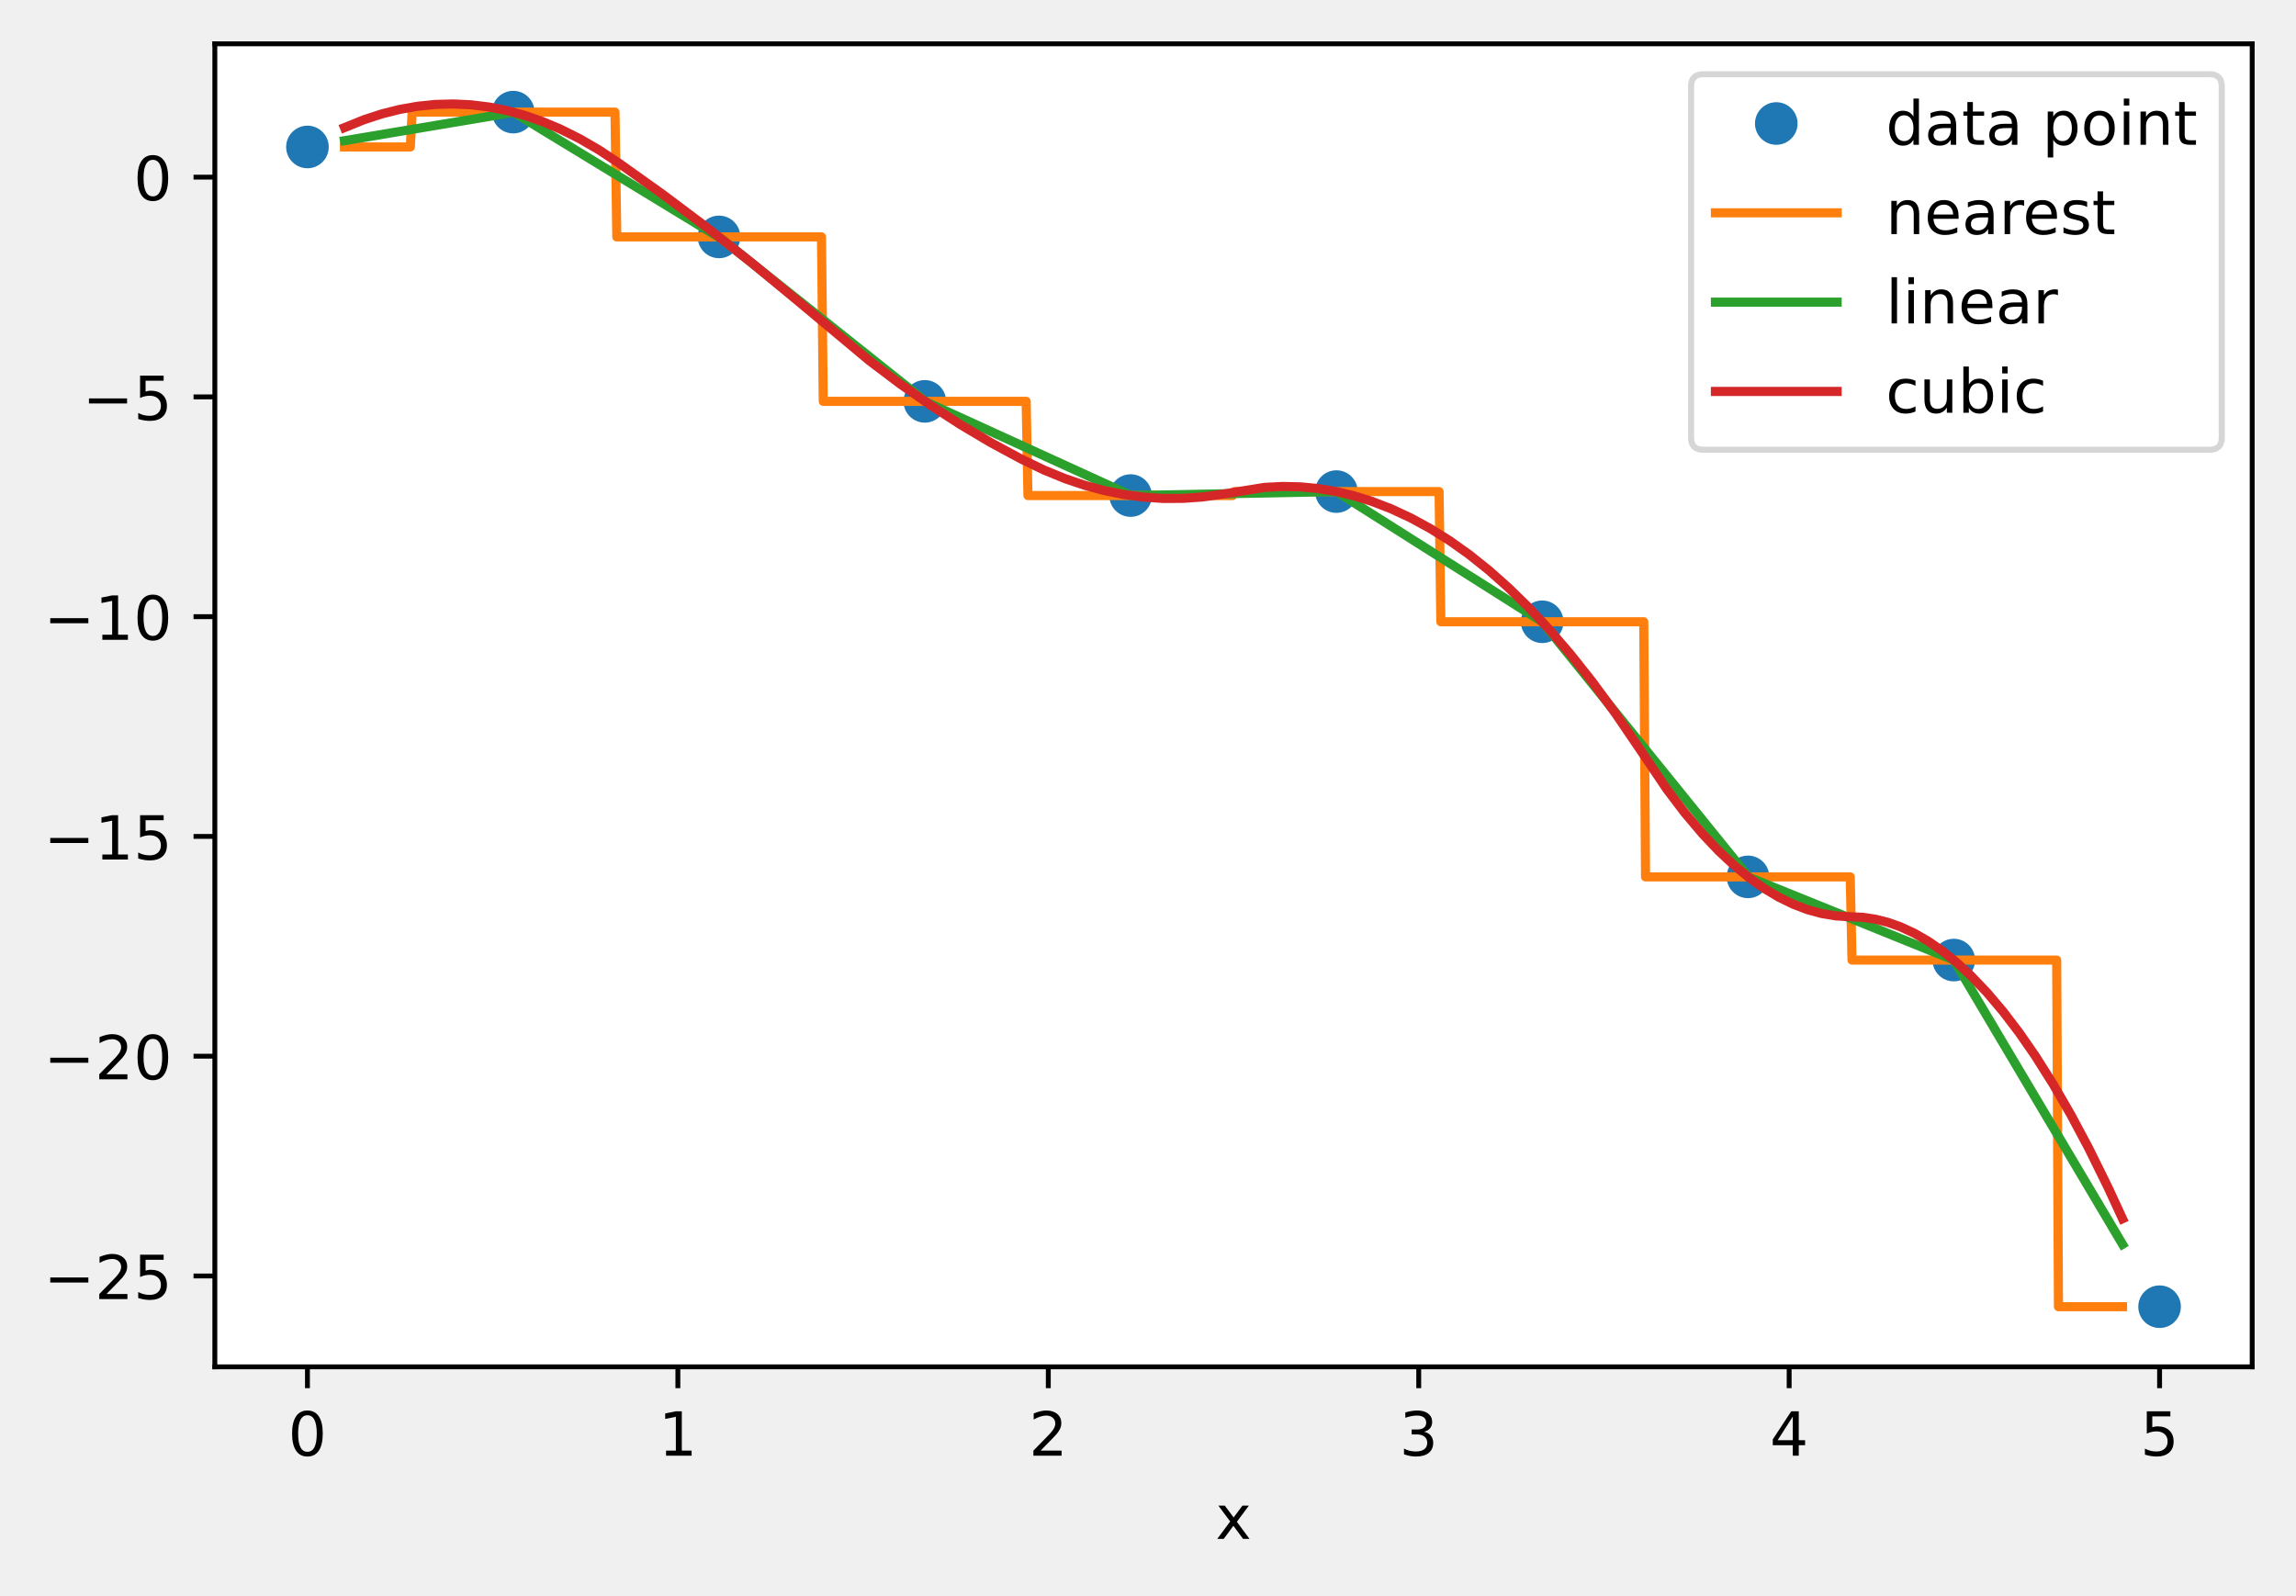
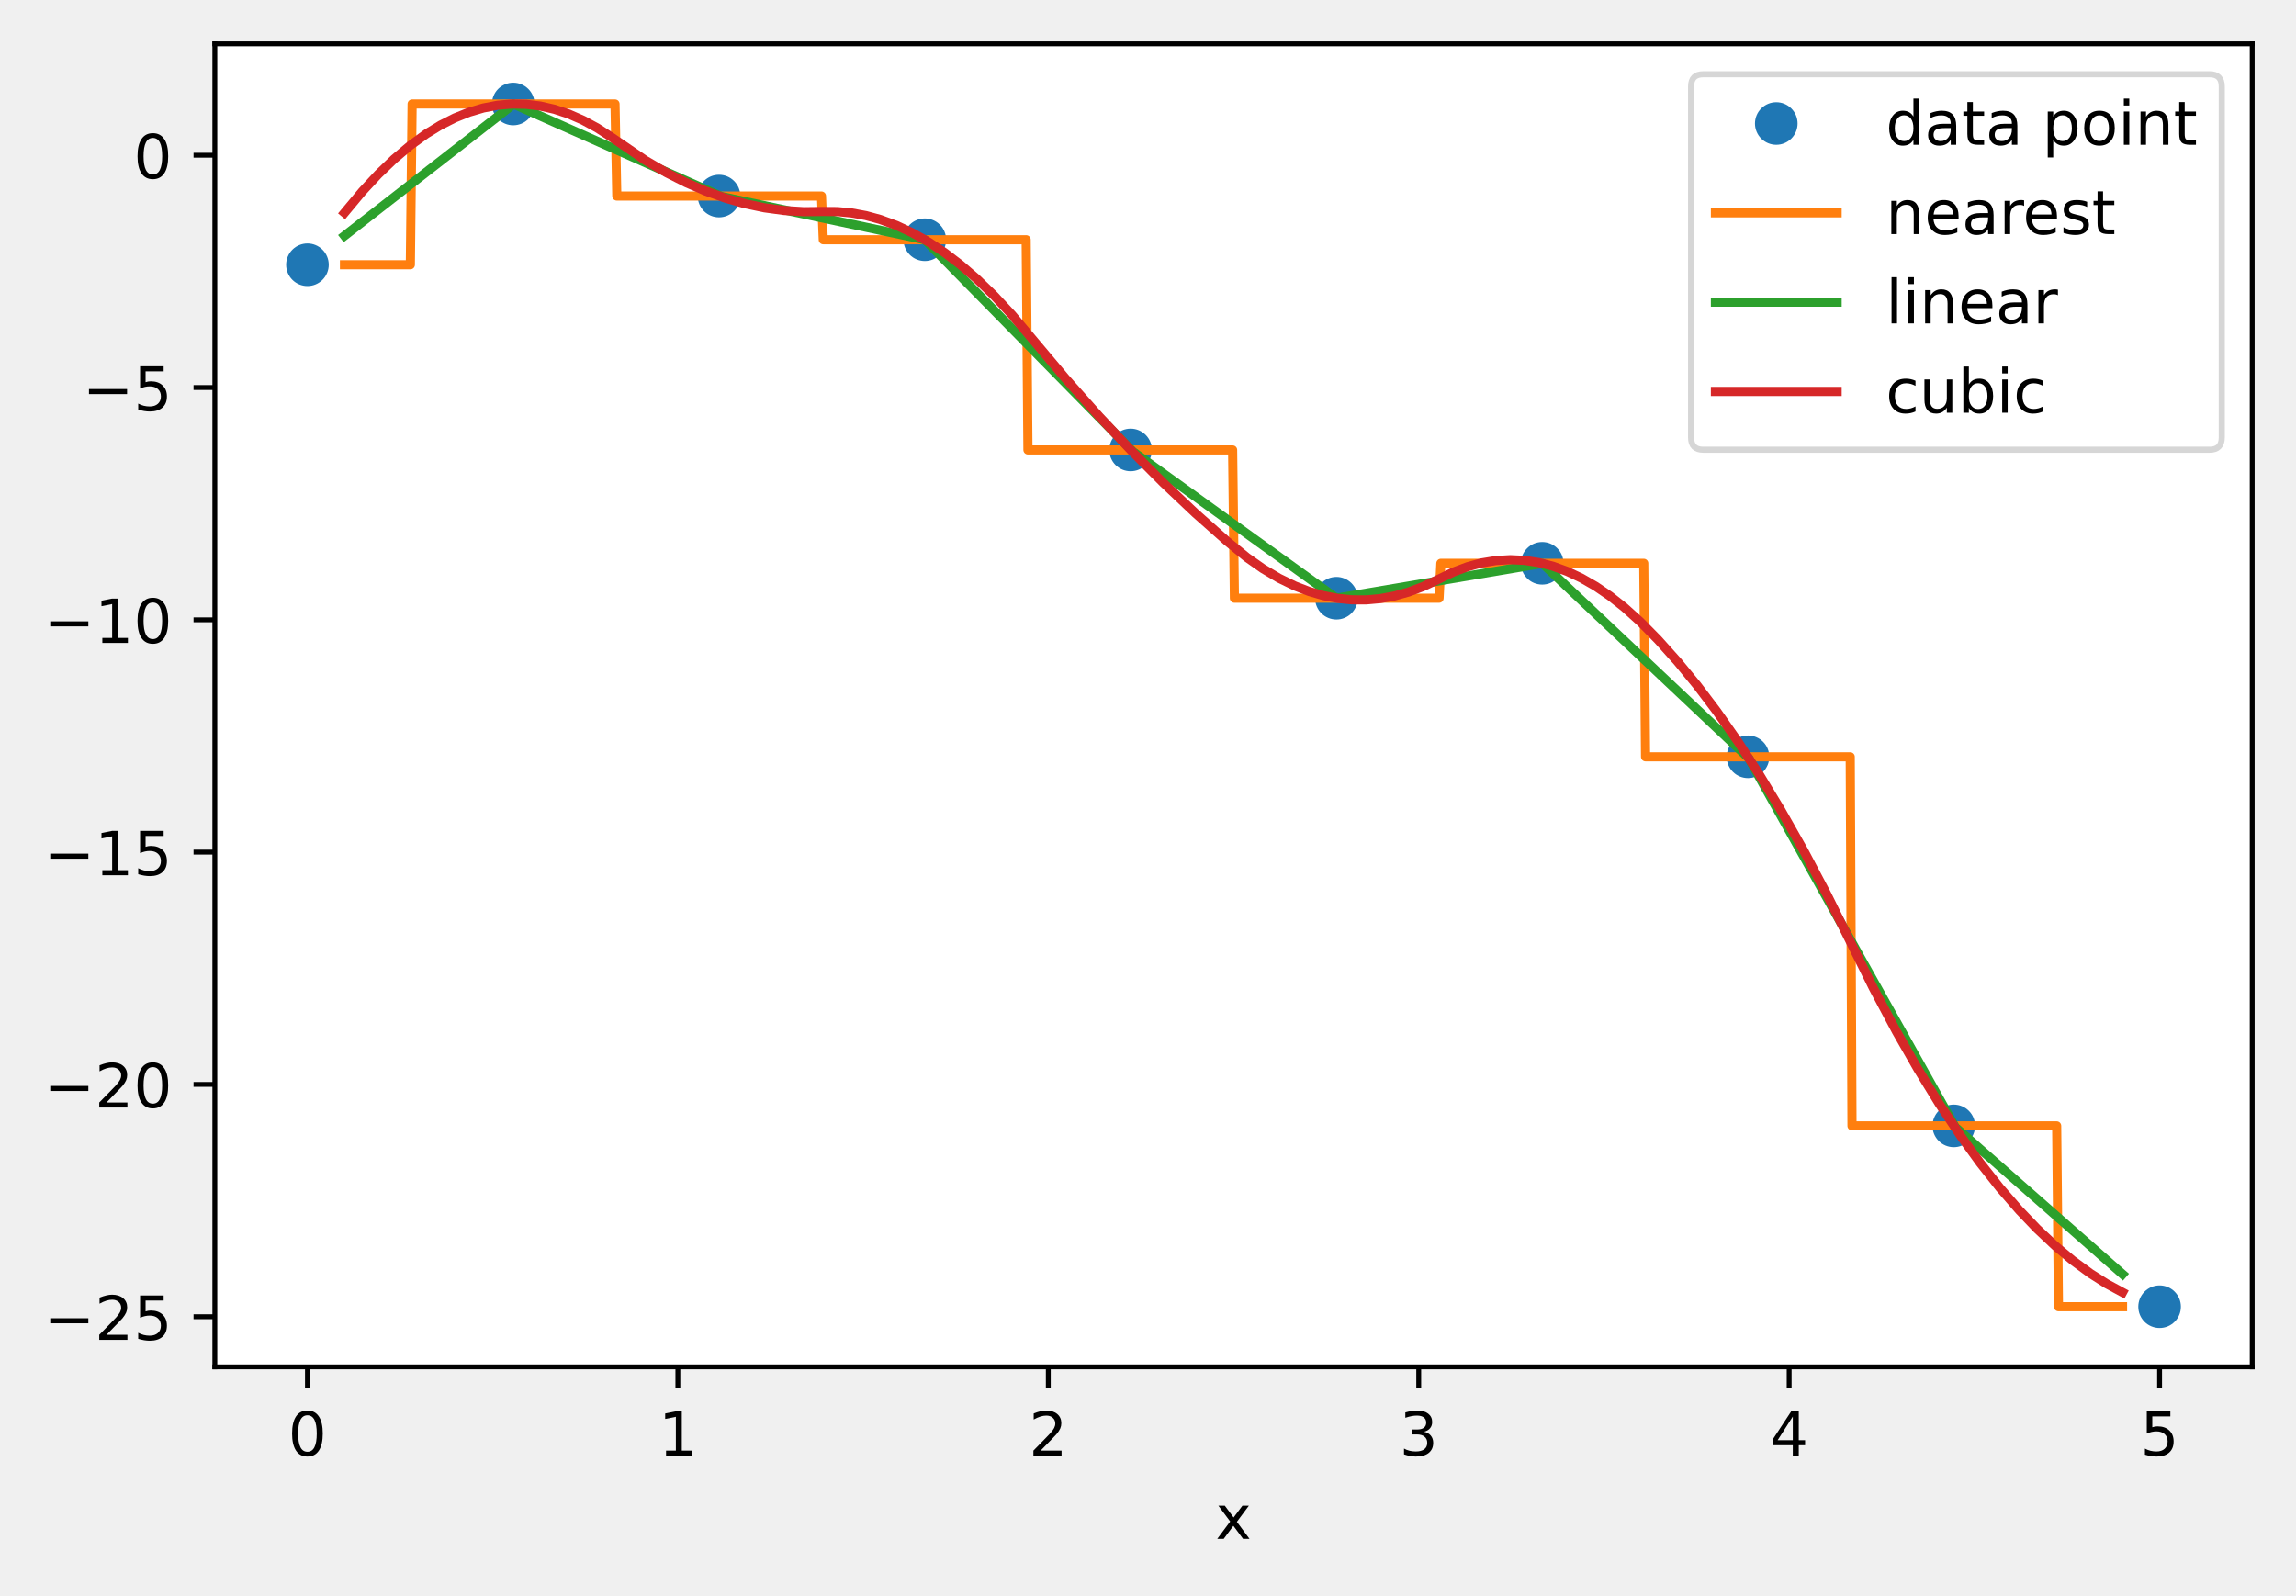
<svg xmlns="http://www.w3.org/2000/svg" xmlns:xlink="http://www.w3.org/1999/xlink" height="262.196pt" version="1.1" viewBox="0 0 377.305 262.196" width="377.305pt">
  <defs>
    <style type="text/css">*{stroke-linecap:butt;stroke-linejoin:round;}</style>
  </defs>
  <g id="figure_1">
    <g id="patch_1">
      <path d="M 0 262.196  L 377.305 262.196  L 377.305 0  L 0 0  z " style="fill:none;" />
    </g>
    <g id="axes_1">
      <g id="patch_2">
        <path d="M 35.305 224.64  L 370.105 224.64  L 370.105 7.2  L 35.305 7.2  z " style="fill:#ffffff;" />
      </g>
      <g id="matplotlib.axis_1">
        <g id="xtick_1">
          <g id="line2d_1">
            <defs>
-               <path d="M 0 0  L 0 3.5  " id="m4af5f1c2d8" style="stroke:#000000;stroke-width:0.8;" />
-             </defs>
-             <g>
-               <use style="stroke:#000000;stroke-width:0.8;" x="50.523" xlink:href="#m4af5f1c2d8" y="224.64" />
+               <path d="M 0 0  L 0 3.5  " id="m864d5e8400" style="stroke:#000000;stroke-width:0.8;" />
+             </defs>
+             <g>
+               <use style="stroke:#000000;stroke-width:0.8;" x="50.523" xlink:href="#m864d5e8400" y="224.64" />
            </g>
          </g>
          <g id="text_1">
            <g transform="translate(47.34162 239.2384)scale(0.1 -0.1)">
              <defs>
                <path d="M 31.781 66.406  Q 24.172 66.406 20.328 58.906  Q 16.5 51.422 16.5 36.375  Q 16.5 21.391 20.328 13.891  Q 24.172 6.391 31.781 6.391  Q 39.453 6.391 43.281 13.891  Q 47.125 21.391 47.125 36.375  Q 47.125 51.422 43.281 58.906  Q 39.453 66.406 31.781 66.406  z M 31.781 74.219  Q 44.047 74.219 50.516 64.516  Q 56.984 54.828 56.984 36.375  Q 56.984 17.969 50.516 8.266  Q 44.047 -1.422 31.781 -1.422  Q 19.531 -1.422 13.062 8.266  Q 6.594 17.969 6.594 36.375  Q 6.594 54.828 13.062 64.516  Q 19.531 74.219 31.781 74.219  z " id="DejaVuSans-48" />
              </defs>
              <use xlink:href="#DejaVuSans-48" />
            </g>
          </g>
        </g>
        <g id="xtick_2">
          <g id="line2d_2">
            <g>
-               <use style="stroke:#000000;stroke-width:0.8;" x="111.396" xlink:href="#m4af5f1c2d8" y="224.64" />
+               <use style="stroke:#000000;stroke-width:0.8;" x="111.396" xlink:href="#m864d5e8400" y="224.64" />
            </g>
          </g>
          <g id="text_2">
            <g transform="translate(108.2143 239.2384)scale(0.1 -0.1)">
              <defs>
                <path d="M 12.406 8.297  L 28.516 8.297  L 28.516 63.922  L 10.984 60.406  L 10.984 69.391  L 28.422 72.906  L 38.281 72.906  L 38.281 8.297  L 54.391 8.297  L 54.391 0  L 12.406 0  z " id="DejaVuSans-49" />
              </defs>
              <use xlink:href="#DejaVuSans-49" />
            </g>
          </g>
        </g>
        <g id="xtick_3">
          <g id="line2d_3">
            <g>
-               <use style="stroke:#000000;stroke-width:0.8;" x="172.268" xlink:href="#m4af5f1c2d8" y="224.64" />
+               <use style="stroke:#000000;stroke-width:0.8;" x="172.268" xlink:href="#m864d5e8400" y="224.64" />
            </g>
          </g>
          <g id="text_3">
            <g transform="translate(169.0871 239.2384)scale(0.1 -0.1)">
              <defs>
                <path d="M 19.188 8.297  L 53.609 8.297  L 53.609 0  L 7.328 0  L 7.328 8.297  Q 12.938 14.109 22.625 23.891  Q 32.328 33.688 34.812 36.531  Q 39.547 41.844 41.422 45.531  Q 43.312 49.219 43.312 52.781  Q 43.312 58.594 39.234 62.25  Q 35.156 65.922 28.609 65.922  Q 23.969 65.922 18.812 64.312  Q 13.672 62.703 7.812 59.422  L 7.812 69.391  Q 13.766 71.781 18.938 73  Q 24.125 74.219 28.422 74.219  Q 39.75 74.219 46.484 68.547  Q 53.219 62.891 53.219 53.422  Q 53.219 48.922 51.531 44.891  Q 49.859 40.875 45.406 35.406  Q 44.188 33.984 37.641 27.219  Q 31.109 20.453 19.188 8.297  z " id="DejaVuSans-50" />
              </defs>
              <use xlink:href="#DejaVuSans-50" />
            </g>
          </g>
        </g>
        <g id="xtick_4">
          <g id="line2d_4">
            <g>
-               <use style="stroke:#000000;stroke-width:0.8;" x="233.141" xlink:href="#m4af5f1c2d8" y="224.64" />
+               <use style="stroke:#000000;stroke-width:0.8;" x="233.141" xlink:href="#m864d5e8400" y="224.64" />
            </g>
          </g>
          <g id="text_4">
            <g transform="translate(229.9598 239.2384)scale(0.1 -0.1)">
              <defs>
                <path d="M 40.578 39.312  Q 47.656 37.797 51.625 33  Q 55.609 28.219 55.609 21.188  Q 55.609 10.406 48.188 4.484  Q 40.766 -1.422 27.094 -1.422  Q 22.516 -1.422 17.656 -0.516  Q 12.797 0.391 7.625 2.203  L 7.625 11.719  Q 11.719 9.328 16.594 8.109  Q 21.484 6.891 26.812 6.891  Q 36.078 6.891 40.938 10.547  Q 45.797 14.203 45.797 21.188  Q 45.797 27.641 41.281 31.266  Q 36.766 34.906 28.719 34.906  L 20.219 34.906  L 20.219 43.016  L 29.109 43.016  Q 36.375 43.016 40.234 45.922  Q 44.094 48.828 44.094 54.297  Q 44.094 59.906 40.109 62.906  Q 36.141 65.922 28.719 65.922  Q 24.656 65.922 20.016 65.031  Q 15.375 64.156 9.812 62.312  L 9.812 71.094  Q 15.438 72.656 20.344 73.438  Q 25.25 74.219 29.594 74.219  Q 40.828 74.219 47.359 69.109  Q 53.906 64.016 53.906 55.328  Q 53.906 49.266 50.438 45.094  Q 46.969 40.922 40.578 39.312  z " id="DejaVuSans-51" />
              </defs>
              <use xlink:href="#DejaVuSans-51" />
            </g>
          </g>
        </g>
        <g id="xtick_5">
          <g id="line2d_5">
            <g>
-               <use style="stroke:#000000;stroke-width:0.8;" x="294.014" xlink:href="#m4af5f1c2d8" y="224.64" />
+               <use style="stroke:#000000;stroke-width:0.8;" x="294.014" xlink:href="#m864d5e8400" y="224.64" />
            </g>
          </g>
          <g id="text_5">
            <g transform="translate(290.8325 239.2384)scale(0.1 -0.1)">
              <defs>
                <path d="M 37.797 64.312  L 12.891 25.391  L 37.797 25.391  z M 35.203 72.906  L 47.609 72.906  L 47.609 25.391  L 58.016 25.391  L 58.016 17.188  L 47.609 17.188  L 47.609 0  L 37.797 0  L 37.797 17.188  L 4.891 17.188  L 4.891 26.703  z " id="DejaVuSans-52" />
              </defs>
              <use xlink:href="#DejaVuSans-52" />
            </g>
          </g>
        </g>
        <g id="xtick_6">
          <g id="line2d_6">
            <g>
-               <use style="stroke:#000000;stroke-width:0.8;" x="354.887" xlink:href="#m4af5f1c2d8" y="224.64" />
+               <use style="stroke:#000000;stroke-width:0.8;" x="354.887" xlink:href="#m864d5e8400" y="224.64" />
            </g>
          </g>
          <g id="text_6">
            <g transform="translate(351.7053 239.2384)scale(0.1 -0.1)">
              <defs>
                <path d="M 10.797 72.906  L 49.516 72.906  L 49.516 64.594  L 19.828 64.594  L 19.828 46.734  Q 21.969 47.469 24.109 47.828  Q 26.266 48.188 28.422 48.188  Q 40.625 48.188 47.75 41.5  Q 54.891 34.812 54.891 23.391  Q 54.891 11.625 47.562 5.094  Q 40.234 -1.422 26.906 -1.422  Q 22.312 -1.422 17.547 -0.641  Q 12.797 0.141 7.719 1.703  L 7.719 11.625  Q 12.109 9.234 16.797 8.062  Q 21.484 6.891 26.703 6.891  Q 35.156 6.891 40.078 11.328  Q 45.016 15.766 45.016 23.391  Q 45.016 31 40.078 35.438  Q 35.156 39.891 26.703 39.891  Q 22.75 39.891 18.812 39.016  Q 14.891 38.141 10.797 36.281  z " id="DejaVuSans-53" />
              </defs>
              <use xlink:href="#DejaVuSans-53" />
            </g>
          </g>
        </g>
        <g id="text_7">
          <g transform="translate(199.7453 252.9166)scale(0.1 -0.1)">
            <defs>
              <path d="M 54.891 54.688  L 35.109 28.078  L 55.906 0  L 45.312 0  L 29.391 21.484  L 13.484 0  L 2.875 0  L 24.125 28.609  L 4.688 54.688  L 15.281 54.688  L 29.781 35.203  L 44.281 54.688  z " id="DejaVuSans-120" />
            </defs>
            <use xlink:href="#DejaVuSans-120" />
          </g>
        </g>
      </g>
      <g id="matplotlib.axis_2">
        <g id="ytick_1">
          <g id="line2d_7">
            <defs>
-               <path d="M 0 0  L -3.5 0  " id="m3570842335" style="stroke:#000000;stroke-width:0.8;" />
-             </defs>
-             <g>
-               <use style="stroke:#000000;stroke-width:0.8;" x="35.305" xlink:href="#m3570842335" y="209.704" />
+               <path d="M 0 0  L -3.5 0  " id="m9f757ad266" style="stroke:#000000;stroke-width:0.8;" />
+             </defs>
+             <g>
+               <use style="stroke:#000000;stroke-width:0.8;" x="35.305" xlink:href="#m9f757ad266" y="216.404" />
            </g>
          </g>
          <g id="text_8">
-             <g transform="translate(7.2 213.5032)scale(0.1 -0.1)">
+             <g transform="translate(7.2 220.203)scale(0.1 -0.1)">
              <defs>
                <path d="M 10.594 35.5  L 73.188 35.5  L 73.188 27.203  L 10.594 27.203  z " id="DejaVuSans-8722" />
              </defs>
              <use xlink:href="#DejaVuSans-8722" />
              <use x="83.789" xlink:href="#DejaVuSans-50" />
              <use x="147.412" xlink:href="#DejaVuSans-53" />
            </g>
          </g>
        </g>
        <g id="ytick_2">
          <g id="line2d_8">
            <g>
-               <use style="stroke:#000000;stroke-width:0.8;" x="35.305" xlink:href="#m3570842335" y="173.586" />
+               <use style="stroke:#000000;stroke-width:0.8;" x="35.305" xlink:href="#m9f757ad266" y="178.225" />
            </g>
          </g>
          <g id="text_9">
-             <g transform="translate(7.2 177.3848)scale(0.1 -0.1)">
+             <g transform="translate(7.2 182.0244)scale(0.1 -0.1)">
              <use xlink:href="#DejaVuSans-8722" />
              <use x="83.789" xlink:href="#DejaVuSans-50" />
              <use x="147.412" xlink:href="#DejaVuSans-48" />
            </g>
          </g>
        </g>
        <g id="ytick_3">
          <g id="line2d_9">
            <g>
-               <use style="stroke:#000000;stroke-width:0.8;" x="35.305" xlink:href="#m3570842335" y="137.467" />
+               <use style="stroke:#000000;stroke-width:0.8;" x="35.305" xlink:href="#m9f757ad266" y="140.047" />
            </g>
          </g>
          <g id="text_10">
-             <g transform="translate(7.2 141.2663)scale(0.1 -0.1)">
+             <g transform="translate(7.2 143.8459)scale(0.1 -0.1)">
              <use xlink:href="#DejaVuSans-8722" />
              <use x="83.789" xlink:href="#DejaVuSans-49" />
              <use x="147.412" xlink:href="#DejaVuSans-53" />
            </g>
          </g>
        </g>
        <g id="ytick_4">
          <g id="line2d_10">
            <g>
-               <use style="stroke:#000000;stroke-width:0.8;" x="35.305" xlink:href="#m3570842335" y="101.349" />
+               <use style="stroke:#000000;stroke-width:0.8;" x="35.305" xlink:href="#m9f757ad266" y="101.868" />
            </g>
          </g>
          <g id="text_11">
-             <g transform="translate(7.2 105.1478)scale(0.1 -0.1)">
+             <g transform="translate(7.2 105.6673)scale(0.1 -0.1)">
              <use xlink:href="#DejaVuSans-8722" />
              <use x="83.789" xlink:href="#DejaVuSans-49" />
              <use x="147.412" xlink:href="#DejaVuSans-48" />
            </g>
          </g>
        </g>
        <g id="ytick_5">
          <g id="line2d_11">
            <g>
-               <use style="stroke:#000000;stroke-width:0.8;" x="35.305" xlink:href="#m3570842335" y="65.23" />
+               <use style="stroke:#000000;stroke-width:0.8;" x="35.305" xlink:href="#m9f757ad266" y="63.689" />
            </g>
          </g>
          <g id="text_12">
-             <g transform="translate(13.5625 69.02937)scale(0.1 -0.1)">
+             <g transform="translate(13.5625 67.48871)scale(0.1 -0.1)">
              <use xlink:href="#DejaVuSans-8722" />
              <use x="83.789" xlink:href="#DejaVuSans-53" />
            </g>
          </g>
        </g>
        <g id="ytick_6">
          <g id="line2d_12">
            <g>
-               <use style="stroke:#000000;stroke-width:0.8;" x="35.305" xlink:href="#m3570842335" y="29.112" />
+               <use style="stroke:#000000;stroke-width:0.8;" x="35.305" xlink:href="#m9f757ad266" y="25.511" />
            </g>
          </g>
          <g id="text_13">
-             <g transform="translate(21.94219 32.9109)scale(0.1 -0.1)">
+             <g transform="translate(21.94219 29.31014)scale(0.1 -0.1)">
              <use xlink:href="#DejaVuSans-48" />
            </g>
          </g>
        </g>
      </g>
      <g id="line2d_13">
        <defs>
-           <path d="M 0 3  C 0.796 3 1.559 2.684 2.121 2.121  C 2.684 1.559 3 0.796 3 0  C 3 -0.796 2.684 -1.559 2.121 -2.121  C 1.559 -2.684 0.796 -3 0 -3  C -0.796 -3 -1.559 -2.684 -2.121 -2.121  C -2.684 -1.559 -3 -0.796 -3 0  C -3 0.796 -2.684 1.559 -2.121 2.121  C -1.559 2.684 -0.796 3 0 3  z " id="m190fa934e5" style="stroke:#1f77b4;" />
+           <path d="M 0 3  C 0.796 3 1.559 2.684 2.121 2.121  C 2.684 1.559 3 0.796 3 0  C 3 -0.796 2.684 -1.559 2.121 -2.121  C 1.559 -2.684 0.796 -3 0 -3  C -0.796 -3 -1.559 -2.684 -2.121 -2.121  C -2.684 -1.559 -3 -0.796 -3 0  C -3 0.796 -2.684 1.559 -2.121 2.121  C -1.559 2.684 -0.796 3 0 3  z " id="m9b2b2daa94" style="stroke:#1f77b4;" />
        </defs>
-         <g clip-path="url(#p4883235bec)">
-           <use style="fill:#1f77b4;stroke:#1f77b4;" x="50.523" xlink:href="#m190fa934e5" y="24.154" />
-           <use style="fill:#1f77b4;stroke:#1f77b4;" x="84.341" xlink:href="#m190fa934e5" y="18.426" />
-           <use style="fill:#1f77b4;stroke:#1f77b4;" x="118.159" xlink:href="#m190fa934e5" y="38.936" />
-           <use style="fill:#1f77b4;stroke:#1f77b4;" x="151.977" xlink:href="#m190fa934e5" y="65.963" />
-           <use style="fill:#1f77b4;stroke:#1f77b4;" x="185.796" xlink:href="#m190fa934e5" y="81.446" />
-           <use style="fill:#1f77b4;stroke:#1f77b4;" x="219.614" xlink:href="#m190fa934e5" y="80.791" />
-           <use style="fill:#1f77b4;stroke:#1f77b4;" x="253.432" xlink:href="#m190fa934e5" y="102.189" />
-           <use style="fill:#1f77b4;stroke:#1f77b4;" x="287.25" xlink:href="#m190fa934e5" y="144.115" />
-           <use style="fill:#1f77b4;stroke:#1f77b4;" x="321.068" xlink:href="#m190fa934e5" y="157.787" />
-           <use style="fill:#1f77b4;stroke:#1f77b4;" x="354.887" xlink:href="#m190fa934e5" y="214.756" />
+         <g clip-path="url(#pa217e87507)">
+           <use style="fill:#1f77b4;stroke:#1f77b4;" x="50.523" xlink:href="#m9b2b2daa94" y="43.512" />
+           <use style="fill:#1f77b4;stroke:#1f77b4;" x="84.341" xlink:href="#m9b2b2daa94" y="17.09" />
+           <use style="fill:#1f77b4;stroke:#1f77b4;" x="118.159" xlink:href="#m9b2b2daa94" y="32.22" />
+           <use style="fill:#1f77b4;stroke:#1f77b4;" x="151.977" xlink:href="#m9b2b2daa94" y="39.401" />
+           <use style="fill:#1f77b4;stroke:#1f77b4;" x="185.796" xlink:href="#m9b2b2daa94" y="73.948" />
+           <use style="fill:#1f77b4;stroke:#1f77b4;" x="219.614" xlink:href="#m9b2b2daa94" y="98.314" />
+           <use style="fill:#1f77b4;stroke:#1f77b4;" x="253.432" xlink:href="#m9b2b2daa94" y="92.578" />
+           <use style="fill:#1f77b4;stroke:#1f77b4;" x="287.25" xlink:href="#m9b2b2daa94" y="124.381" />
+           <use style="fill:#1f77b4;stroke:#1f77b4;" x="321.068" xlink:href="#m9b2b2daa94" y="185.038" />
+           <use style="fill:#1f77b4;stroke:#1f77b4;" x="354.887" xlink:href="#m9b2b2daa94" y="214.756" />
        </g>
      </g>
      <g id="line2d_14">
-         <path clip-path="url(#p4883235bec)" d="M 56.61 24.154  L 67.432 24.154  L 67.724 18.426  L 101.067 18.426  L 101.36 38.936  L 134.995 38.936  L 135.288 65.963  L 168.631 65.963  L 168.923 81.446  L 202.558 81.446  L 202.851 80.791  L 236.486 80.791  L 236.779 102.189  L 270.122 102.189  L 270.414 144.115  L 304.05 144.115  L 304.342 157.787  L 337.977 157.787  L 338.27 214.756  L 348.799 214.756  L 348.799 214.756  " style="fill:none;stroke:#ff7f0e;stroke-linecap:square;stroke-width:1.5;" />
+         <path clip-path="url(#pa217e87507)" d="M 56.61 43.512  L 67.432 43.512  L 67.724 17.09  L 101.067 17.09  L 101.36 32.22  L 134.995 32.22  L 135.288 39.401  L 168.631 39.401  L 168.923 73.948  L 202.558 73.948  L 202.851 98.314  L 236.486 98.314  L 236.779 92.578  L 270.122 92.578  L 270.414 124.381  L 304.05 124.381  L 304.342 185.038  L 337.977 185.038  L 338.27 214.756  L 348.799 214.756  L 348.799 214.756  " style="fill:none;stroke:#ff7f0e;stroke-linecap:square;stroke-width:1.5;" />
      </g>
      <g id="line2d_15">
-         <path clip-path="url(#p4883235bec)" d="M 56.61 23.123  L 84.396 18.459  L 118.616 39.301  L 152.252 66.088  L 185.887 81.445  L 219.522 80.793  L 220.4 81.289  L 253.45 102.211  L 287.378 144.167  L 321.013 157.765  L 321.891 159.173  L 348.799 204.502  L 348.799 204.502  " style="fill:none;stroke:#2ca02c;stroke-linecap:square;stroke-width:1.5;" />
+         <path clip-path="url(#pa217e87507)" d="M 56.61 38.756  L 84.396 17.114  L 118.616 32.317  L 151.959 39.397  L 155.176 42.669  L 186.179 74.224  L 219.522 98.248  L 220.107 98.231  L 253.45 92.595  L 287.378 124.611  L 321.306 185.247  L 348.799 209.407  L 348.799 209.407  " style="fill:none;stroke:#2ca02c;stroke-linecap:square;stroke-width:1.5;" />
      </g>
      <g id="line2d_16">
-         <path clip-path="url(#p4883235bec)" d="M 56.61 20.972  L 59.827 19.671  L 62.752 18.718  L 65.677 17.983  L 68.602 17.466  L 71.527 17.167  L 74.452 17.085  L 77.376 17.222  L 80.301 17.577  L 83.226 18.15  L 86.151 18.941  L 89.076 19.949  L 92 21.176  L 95.218 22.778  L 98.435 24.643  L 101.652 26.77  L 108.964 31.986  L 116.276 37.477  L 123.588 43.244  L 130.9 49.286  L 142.892 59.302  L 147.864 63.058  L 152.837 66.546  L 157.809 69.768  L 162.781 72.723  L 167.753 75.411  L 171.555 77.249  L 175.065 78.682  L 178.282 79.766  L 181.5 80.632  L 184.717 81.279  L 187.934 81.707  L 191.152 81.916  L 194.369 81.907  L 197.586 81.68  L 200.804 81.233  L 207.823 80.1  L 210.748 79.952  L 213.673 80.014  L 216.598 80.288  L 219.522 80.773  L 222.447 81.468  L 225.372 82.374  L 228.589 83.615  L 231.807 85.111  L 235.024 86.862  L 238.241 88.872  L 241.458 91.163  L 244.676 93.739  L 247.893 96.599  L 251.11 99.743  L 254.62 103.497  L 258.13 107.59  L 261.64 112.02  L 265.442 117.202  L 269.244 122.781  L 273.924 129.722  L 276.849 133.578  L 279.774 137.042  L 282.406 139.824  L 285.038 142.289  L 287.671 144.437  L 290.01 146.079  L 292.35 147.47  L 294.69 148.611  L 297.03 149.501  L 299.37 150.14  L 301.71 150.528  L 304.05 150.665  L 306.097 150.759  L 308.144 151.061  L 310.192 151.572  L 312.239 152.292  L 314.579 153.37  L 316.919 154.721  L 319.259 156.345  L 321.598 158.241  L 323.938 160.41  L 326.571 163.176  L 329.203 166.287  L 331.835 169.744  L 334.468 173.545  L 337.392 178.174  L 340.317 183.229  L 343.242 188.71  L 346.459 195.231  L 348.799 200.298  L 348.799 200.298  " style="fill:none;stroke:#d62728;stroke-linecap:square;stroke-width:1.5;" />
+         <path clip-path="url(#pa217e87507)" d="M 56.61 34.974  L 59.535 31.462  L 62.167 28.629  L 64.8 26.107  L 67.432 23.895  L 70.064 21.993  L 72.404 20.564  L 74.744 19.38  L 77.084 18.441  L 79.424 17.747  L 81.764 17.299  L 84.103 17.096  L 86.443 17.139  L 88.783 17.427  L 91.123 17.96  L 93.463 18.739  L 95.803 19.762  L 98.143 21.032  L 100.482 22.546  L 106.04 26.348  L 109.549 28.396  L 112.767 30.025  L 115.984 31.415  L 119.201 32.567  L 122.418 33.481  L 125.636 34.157  L 128.853 34.594  L 132.07 34.794  L 135.288 34.757  L 137.628 34.776  L 139.967 35.001  L 142.307 35.433  L 144.647 36.07  L 147.279 37.034  L 149.912 38.258  L 152.544 39.743  L 155.176 41.488  L 157.809 43.495  L 160.441 45.762  L 163.366 48.587  L 166.291 51.733  L 169.508 55.557  L 175.065 62.17  L 180.622 68.433  L 185.887 74.042  L 191.152 79.337  L 196.416 84.318  L 201.681 88.984  L 204.898 91.609  L 207.531 93.457  L 210.163 95.022  L 212.795 96.304  L 215.135 97.208  L 217.475 97.888  L 219.815 98.345  L 222.155 98.579  L 224.495 98.59  L 226.834 98.378  L 229.174 97.943  L 231.514 97.285  L 233.854 96.403  L 236.194 95.299  L 238.826 94.018  L 241.166 93.139  L 243.506 92.506  L 245.846 92.122  L 248.186 91.985  L 250.525 92.096  L 252.865 92.454  L 255.205 93.06  L 257.545 93.913  L 259.885 95.014  L 262.225 96.362  L 264.565 97.959  L 266.904 99.802  L 269.537 102.172  L 272.462 105.143  L 275.679 108.733  L 278.896 112.653  L 282.113 116.906  L 285.623 121.922  L 289.133 127.333  L 292.643 133.139  L 296.445 139.873  L 300.247 147.07  L 304.05 154.73  L 307.852 162.393  L 311.654 169.543  L 315.164 175.687  L 318.674 181.395  L 322.183 186.665  L 325.401 191.112  L 328.618 195.191  L 331.835 198.904  L 334.76 201.96  L 337.685 204.712  L 340.61 207.161  L 343.535 209.306  L 346.167 210.977  L 348.799 212.402  L 348.799 212.402  " style="fill:none;stroke:#d62728;stroke-linecap:square;stroke-width:1.5;" />
      </g>
      <g id="patch_3">
        <path d="M 35.305 224.64  L 35.305 7.2  " style="fill:none;stroke:#000000;stroke-linecap:square;stroke-linejoin:miter;stroke-width:0.8;" />
      </g>
      <g id="patch_4">
        <path d="M 370.105 224.64  L 370.105 7.2  " style="fill:none;stroke:#000000;stroke-linecap:square;stroke-linejoin:miter;stroke-width:0.8;" />
      </g>
      <g id="patch_5">
        <path d="M 35.305 224.64  L 370.105 224.64  " style="fill:none;stroke:#000000;stroke-linecap:square;stroke-linejoin:miter;stroke-width:0.8;" />
      </g>
      <g id="patch_6">
        <path d="M 35.305 7.2  L 370.105 7.2  " style="fill:none;stroke:#000000;stroke-linecap:square;stroke-linejoin:miter;stroke-width:0.8;" />
      </g>
      <g id="legend_1">
        <g id="patch_7">
          <path d="M 279.898 73.912  L 363.105 73.912  Q 365.105 73.912 365.105 71.912  L 365.105 14.2  Q 365.105 12.2 363.105 12.2  L 279.898 12.2  Q 277.898 12.2 277.898 14.2  L 277.898 71.912  Q 277.898 73.912 279.898 73.912  z " style="fill:#ffffff;opacity:0.8;stroke:#cccccc;stroke-linejoin:miter;" />
        </g>
        <g id="line2d_17" />
        <g id="line2d_18">
          <g>
-             <use style="fill:#1f77b4;stroke:#1f77b4;" x="291.898" xlink:href="#m190fa934e5" y="20.298" />
+             <use style="fill:#1f77b4;stroke:#1f77b4;" x="291.898" xlink:href="#m9b2b2daa94" y="20.298" />
          </g>
        </g>
        <g id="text_14">
          <g transform="translate(309.8984 23.79844)scale(0.1 -0.1)">
            <defs>
              <path d="M 45.406 46.391  L 45.406 75.984  L 54.391 75.984  L 54.391 0  L 45.406 0  L 45.406 8.203  Q 42.578 3.328 38.25 0.953  Q 33.938 -1.422 27.875 -1.422  Q 17.969 -1.422 11.734 6.484  Q 5.516 14.406 5.516 27.297  Q 5.516 40.188 11.734 48.094  Q 17.969 56 27.875 56  Q 33.938 56 38.25 53.625  Q 42.578 51.266 45.406 46.391  z M 14.797 27.297  Q 14.797 17.391 18.875 11.75  Q 22.953 6.109 30.078 6.109  Q 37.203 6.109 41.297 11.75  Q 45.406 17.391 45.406 27.297  Q 45.406 37.203 41.297 42.844  Q 37.203 48.484 30.078 48.484  Q 22.953 48.484 18.875 42.844  Q 14.797 37.203 14.797 27.297  z " id="DejaVuSans-100" />
              <path d="M 34.281 27.484  Q 23.391 27.484 19.188 25  Q 14.984 22.516 14.984 16.5  Q 14.984 11.719 18.141 8.906  Q 21.297 6.109 26.703 6.109  Q 34.188 6.109 38.703 11.406  Q 43.219 16.703 43.219 25.484  L 43.219 27.484  z M 52.203 31.203  L 52.203 0  L 43.219 0  L 43.219 8.297  Q 40.141 3.328 35.547 0.953  Q 30.953 -1.422 24.312 -1.422  Q 15.922 -1.422 10.953 3.297  Q 6 8.016 6 15.922  Q 6 25.141 12.172 29.828  Q 18.359 34.516 30.609 34.516  L 43.219 34.516  L 43.219 35.406  Q 43.219 41.609 39.141 45  Q 35.062 48.391 27.688 48.391  Q 23 48.391 18.547 47.266  Q 14.109 46.141 10.016 43.891  L 10.016 52.203  Q 14.938 54.109 19.578 55.047  Q 24.219 56 28.609 56  Q 40.484 56 46.344 49.844  Q 52.203 43.703 52.203 31.203  z " id="DejaVuSans-97" />
              <path d="M 18.312 70.219  L 18.312 54.688  L 36.812 54.688  L 36.812 47.703  L 18.312 47.703  L 18.312 18.016  Q 18.312 11.328 20.141 9.422  Q 21.969 7.516 27.594 7.516  L 36.812 7.516  L 36.812 0  L 27.594 0  Q 17.188 0 13.234 3.875  Q 9.281 7.766 9.281 18.016  L 9.281 47.703  L 2.688 47.703  L 2.688 54.688  L 9.281 54.688  L 9.281 70.219  z " id="DejaVuSans-116" />
              <path id="DejaVuSans-32" />
              <path d="M 18.109 8.203  L 18.109 -20.797  L 9.078 -20.797  L 9.078 54.688  L 18.109 54.688  L 18.109 46.391  Q 20.953 51.266 25.266 53.625  Q 29.594 56 35.594 56  Q 45.562 56 51.781 48.094  Q 58.016 40.188 58.016 27.297  Q 58.016 14.406 51.781 6.484  Q 45.562 -1.422 35.594 -1.422  Q 29.594 -1.422 25.266 0.953  Q 20.953 3.328 18.109 8.203  z M 48.688 27.297  Q 48.688 37.203 44.609 42.844  Q 40.531 48.484 33.406 48.484  Q 26.266 48.484 22.188 42.844  Q 18.109 37.203 18.109 27.297  Q 18.109 17.391 22.188 11.75  Q 26.266 6.109 33.406 6.109  Q 40.531 6.109 44.609 11.75  Q 48.688 17.391 48.688 27.297  z " id="DejaVuSans-112" />
              <path d="M 30.609 48.391  Q 23.391 48.391 19.188 42.75  Q 14.984 37.109 14.984 27.297  Q 14.984 17.484 19.156 11.844  Q 23.344 6.203 30.609 6.203  Q 37.797 6.203 41.984 11.859  Q 46.188 17.531 46.188 27.297  Q 46.188 37.016 41.984 42.703  Q 37.797 48.391 30.609 48.391  z M 30.609 56  Q 42.328 56 49.016 48.375  Q 55.719 40.766 55.719 27.297  Q 55.719 13.875 49.016 6.219  Q 42.328 -1.422 30.609 -1.422  Q 18.844 -1.422 12.172 6.219  Q 5.516 13.875 5.516 27.297  Q 5.516 40.766 12.172 48.375  Q 18.844 56 30.609 56  z " id="DejaVuSans-111" />
              <path d="M 9.422 54.688  L 18.406 54.688  L 18.406 0  L 9.422 0  z M 9.422 75.984  L 18.406 75.984  L 18.406 64.594  L 9.422 64.594  z " id="DejaVuSans-105" />
              <path d="M 54.891 33.016  L 54.891 0  L 45.906 0  L 45.906 32.719  Q 45.906 40.484 42.875 44.328  Q 39.844 48.188 33.797 48.188  Q 26.516 48.188 22.312 43.547  Q 18.109 38.922 18.109 30.906  L 18.109 0  L 9.078 0  L 9.078 54.688  L 18.109 54.688  L 18.109 46.188  Q 21.344 51.125 25.703 53.562  Q 30.078 56 35.797 56  Q 45.219 56 50.047 50.172  Q 54.891 44.344 54.891 33.016  z " id="DejaVuSans-110" />
            </defs>
            <use xlink:href="#DejaVuSans-100" />
            <use x="63.477" xlink:href="#DejaVuSans-97" />
            <use x="124.756" xlink:href="#DejaVuSans-116" />
            <use x="163.965" xlink:href="#DejaVuSans-97" />
            <use x="225.244" xlink:href="#DejaVuSans-32" />
            <use x="257.031" xlink:href="#DejaVuSans-112" />
            <use x="320.508" xlink:href="#DejaVuSans-111" />
            <use x="381.689" xlink:href="#DejaVuSans-105" />
            <use x="409.473" xlink:href="#DejaVuSans-110" />
            <use x="472.852" xlink:href="#DejaVuSans-116" />
          </g>
        </g>
        <g id="line2d_19">
          <path d="M 281.898 34.977  L 301.898 34.977  " style="fill:none;stroke:#ff7f0e;stroke-linecap:square;stroke-width:1.5;" />
        </g>
        <g id="line2d_20" />
        <g id="text_15">
          <g transform="translate(309.8984 38.47656)scale(0.1 -0.1)">
            <defs>
              <path d="M 56.203 29.594  L 56.203 25.203  L 14.891 25.203  Q 15.484 15.922 20.484 11.062  Q 25.484 6.203 34.422 6.203  Q 39.594 6.203 44.453 7.469  Q 49.312 8.734 54.109 11.281  L 54.109 2.781  Q 49.266 0.734 44.188 -0.344  Q 39.109 -1.422 33.891 -1.422  Q 20.797 -1.422 13.156 6.188  Q 5.516 13.812 5.516 26.812  Q 5.516 40.234 12.766 48.109  Q 20.016 56 32.328 56  Q 43.359 56 49.781 48.891  Q 56.203 41.797 56.203 29.594  z M 47.219 32.234  Q 47.125 39.594 43.094 43.984  Q 39.062 48.391 32.422 48.391  Q 24.906 48.391 20.391 44.141  Q 15.875 39.891 15.188 32.172  z " id="DejaVuSans-101" />
              <path d="M 41.109 46.297  Q 39.594 47.172 37.812 47.578  Q 36.031 48 33.891 48  Q 26.266 48 22.188 43.047  Q 18.109 38.094 18.109 28.812  L 18.109 0  L 9.078 0  L 9.078 54.688  L 18.109 54.688  L 18.109 46.188  Q 20.953 51.172 25.484 53.578  Q 30.031 56 36.531 56  Q 37.453 56 38.578 55.875  Q 39.703 55.766 41.062 55.516  z " id="DejaVuSans-114" />
              <path d="M 44.281 53.078  L 44.281 44.578  Q 40.484 46.531 36.375 47.5  Q 32.281 48.484 27.875 48.484  Q 21.188 48.484 17.844 46.438  Q 14.5 44.391 14.5 40.281  Q 14.5 37.156 16.891 35.375  Q 19.281 33.594 26.516 31.984  L 29.594 31.297  Q 39.156 29.25 43.188 25.516  Q 47.219 21.781 47.219 15.094  Q 47.219 7.469 41.188 3.016  Q 35.156 -1.422 24.609 -1.422  Q 20.219 -1.422 15.453 -0.562  Q 10.688 0.297 5.422 2  L 5.422 11.281  Q 10.406 8.688 15.234 7.391  Q 20.062 6.109 24.812 6.109  Q 31.156 6.109 34.562 8.281  Q 37.984 10.453 37.984 14.406  Q 37.984 18.062 35.516 20.016  Q 33.062 21.969 24.703 23.781  L 21.578 24.516  Q 13.234 26.266 9.516 29.906  Q 5.812 33.547 5.812 39.891  Q 5.812 47.609 11.281 51.797  Q 16.75 56 26.812 56  Q 31.781 56 36.172 55.266  Q 40.578 54.547 44.281 53.078  z " id="DejaVuSans-115" />
            </defs>
            <use xlink:href="#DejaVuSans-110" />
            <use x="63.379" xlink:href="#DejaVuSans-101" />
            <use x="124.902" xlink:href="#DejaVuSans-97" />
            <use x="186.182" xlink:href="#DejaVuSans-114" />
            <use x="225.045" xlink:href="#DejaVuSans-101" />
            <use x="286.568" xlink:href="#DejaVuSans-115" />
            <use x="338.668" xlink:href="#DejaVuSans-116" />
          </g>
        </g>
        <g id="line2d_21">
          <path d="M 281.898 49.655  L 301.898 49.655  " style="fill:none;stroke:#2ca02c;stroke-linecap:square;stroke-width:1.5;" />
        </g>
        <g id="line2d_22" />
        <g id="text_16">
          <g transform="translate(309.8984 53.15469)scale(0.1 -0.1)">
            <defs>
              <path d="M 9.422 75.984  L 18.406 75.984  L 18.406 0  L 9.422 0  z " id="DejaVuSans-108" />
            </defs>
            <use xlink:href="#DejaVuSans-108" />
            <use x="27.783" xlink:href="#DejaVuSans-105" />
            <use x="55.566" xlink:href="#DejaVuSans-110" />
            <use x="118.945" xlink:href="#DejaVuSans-101" />
            <use x="180.469" xlink:href="#DejaVuSans-97" />
            <use x="241.748" xlink:href="#DejaVuSans-114" />
          </g>
        </g>
        <g id="line2d_23">
          <path d="M 281.898 64.333  L 301.898 64.333  " style="fill:none;stroke:#d62728;stroke-linecap:square;stroke-width:1.5;" />
        </g>
        <g id="line2d_24" />
        <g id="text_17">
          <g transform="translate(309.8984 67.83281)scale(0.1 -0.1)">
            <defs>
              <path d="M 48.781 52.594  L 48.781 44.188  Q 44.969 46.297 41.141 47.344  Q 37.312 48.391 33.406 48.391  Q 24.656 48.391 19.812 42.844  Q 14.984 37.312 14.984 27.297  Q 14.984 17.281 19.812 11.734  Q 24.656 6.203 33.406 6.203  Q 37.312 6.203 41.141 7.25  Q 44.969 8.297 48.781 10.406  L 48.781 2.094  Q 45.016 0.344 40.984 -0.531  Q 36.969 -1.422 32.422 -1.422  Q 20.062 -1.422 12.781 6.344  Q 5.516 14.109 5.516 27.297  Q 5.516 40.672 12.859 48.328  Q 20.219 56 33.016 56  Q 37.156 56 41.109 55.141  Q 45.062 54.297 48.781 52.594  z " id="DejaVuSans-99" />
              <path d="M 8.5 21.578  L 8.5 54.688  L 17.484 54.688  L 17.484 21.922  Q 17.484 14.156 20.5 10.266  Q 23.531 6.391 29.594 6.391  Q 36.859 6.391 41.078 11.031  Q 45.312 15.672 45.312 23.688  L 45.312 54.688  L 54.297 54.688  L 54.297 0  L 45.312 0  L 45.312 8.406  Q 42.047 3.422 37.719 1  Q 33.406 -1.422 27.688 -1.422  Q 18.266 -1.422 13.375 4.438  Q 8.5 10.297 8.5 21.578  z M 31.109 56  z " id="DejaVuSans-117" />
              <path d="M 48.688 27.297  Q 48.688 37.203 44.609 42.844  Q 40.531 48.484 33.406 48.484  Q 26.266 48.484 22.188 42.844  Q 18.109 37.203 18.109 27.297  Q 18.109 17.391 22.188 11.75  Q 26.266 6.109 33.406 6.109  Q 40.531 6.109 44.609 11.75  Q 48.688 17.391 48.688 27.297  z M 18.109 46.391  Q 20.953 51.266 25.266 53.625  Q 29.594 56 35.594 56  Q 45.562 56 51.781 48.094  Q 58.016 40.188 58.016 27.297  Q 58.016 14.406 51.781 6.484  Q 45.562 -1.422 35.594 -1.422  Q 29.594 -1.422 25.266 0.953  Q 20.953 3.328 18.109 8.203  L 18.109 0  L 9.078 0  L 9.078 75.984  L 18.109 75.984  z " id="DejaVuSans-98" />
            </defs>
            <use xlink:href="#DejaVuSans-99" />
            <use x="54.98" xlink:href="#DejaVuSans-117" />
            <use x="118.359" xlink:href="#DejaVuSans-98" />
            <use x="181.836" xlink:href="#DejaVuSans-105" />
            <use x="209.619" xlink:href="#DejaVuSans-99" />
          </g>
        </g>
      </g>
    </g>
  </g>
  <defs>
-     <clipPath id="p4883235bec">
+     <clipPath id="pa217e87507">
      <rect height="217.44" width="334.8" x="35.305" y="7.2" />
    </clipPath>
  </defs>
</svg>
